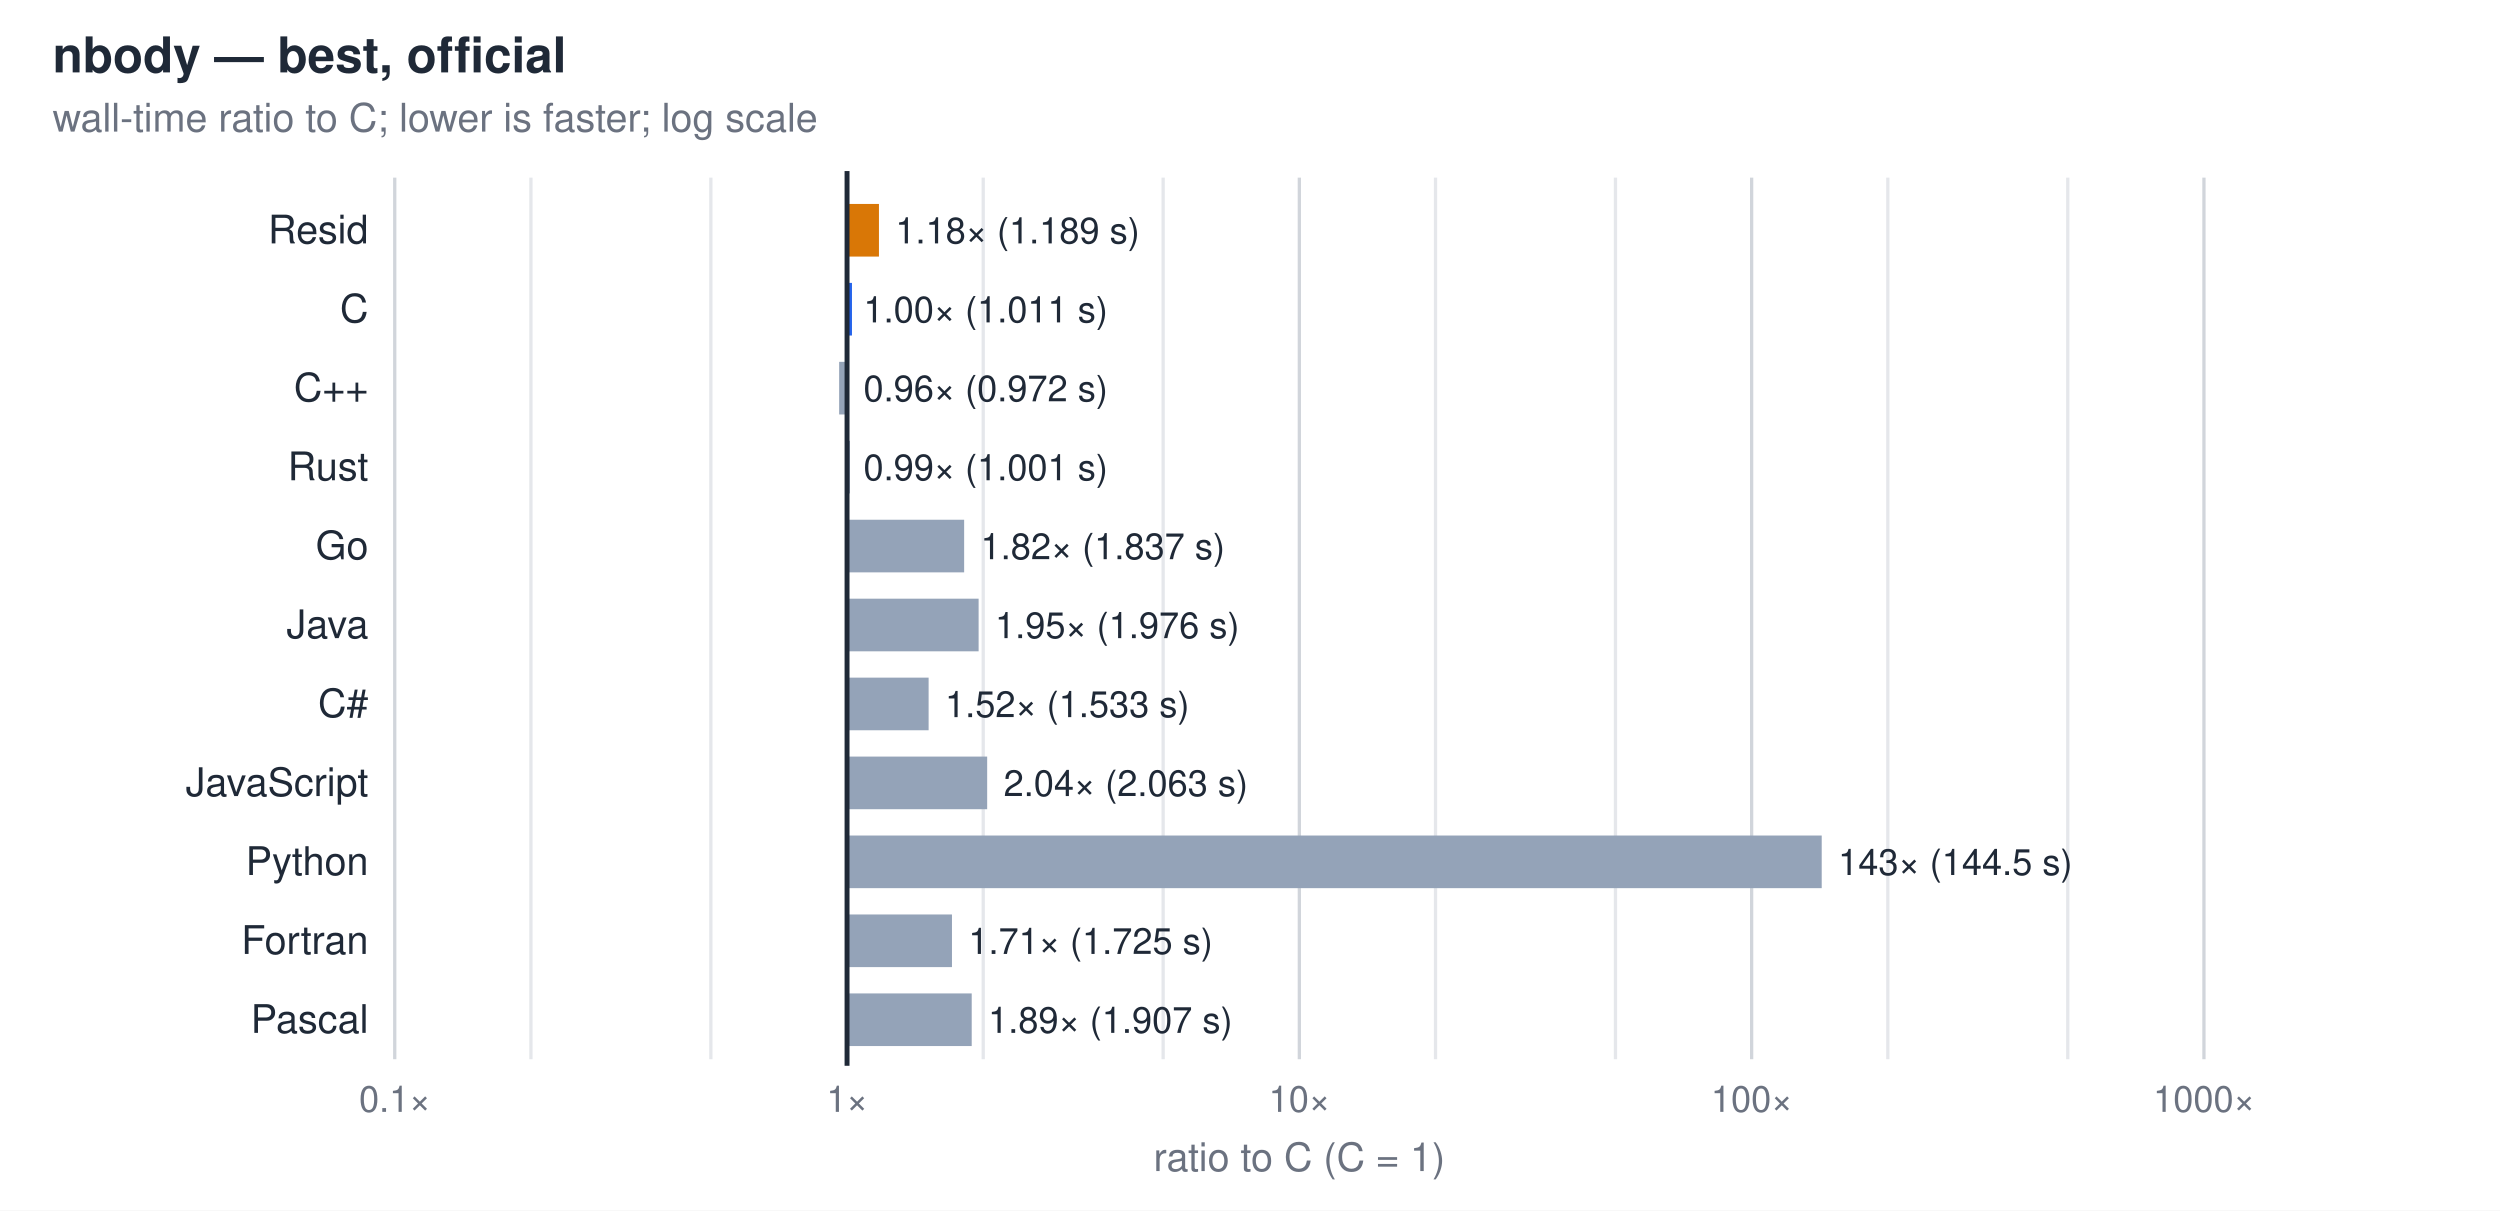
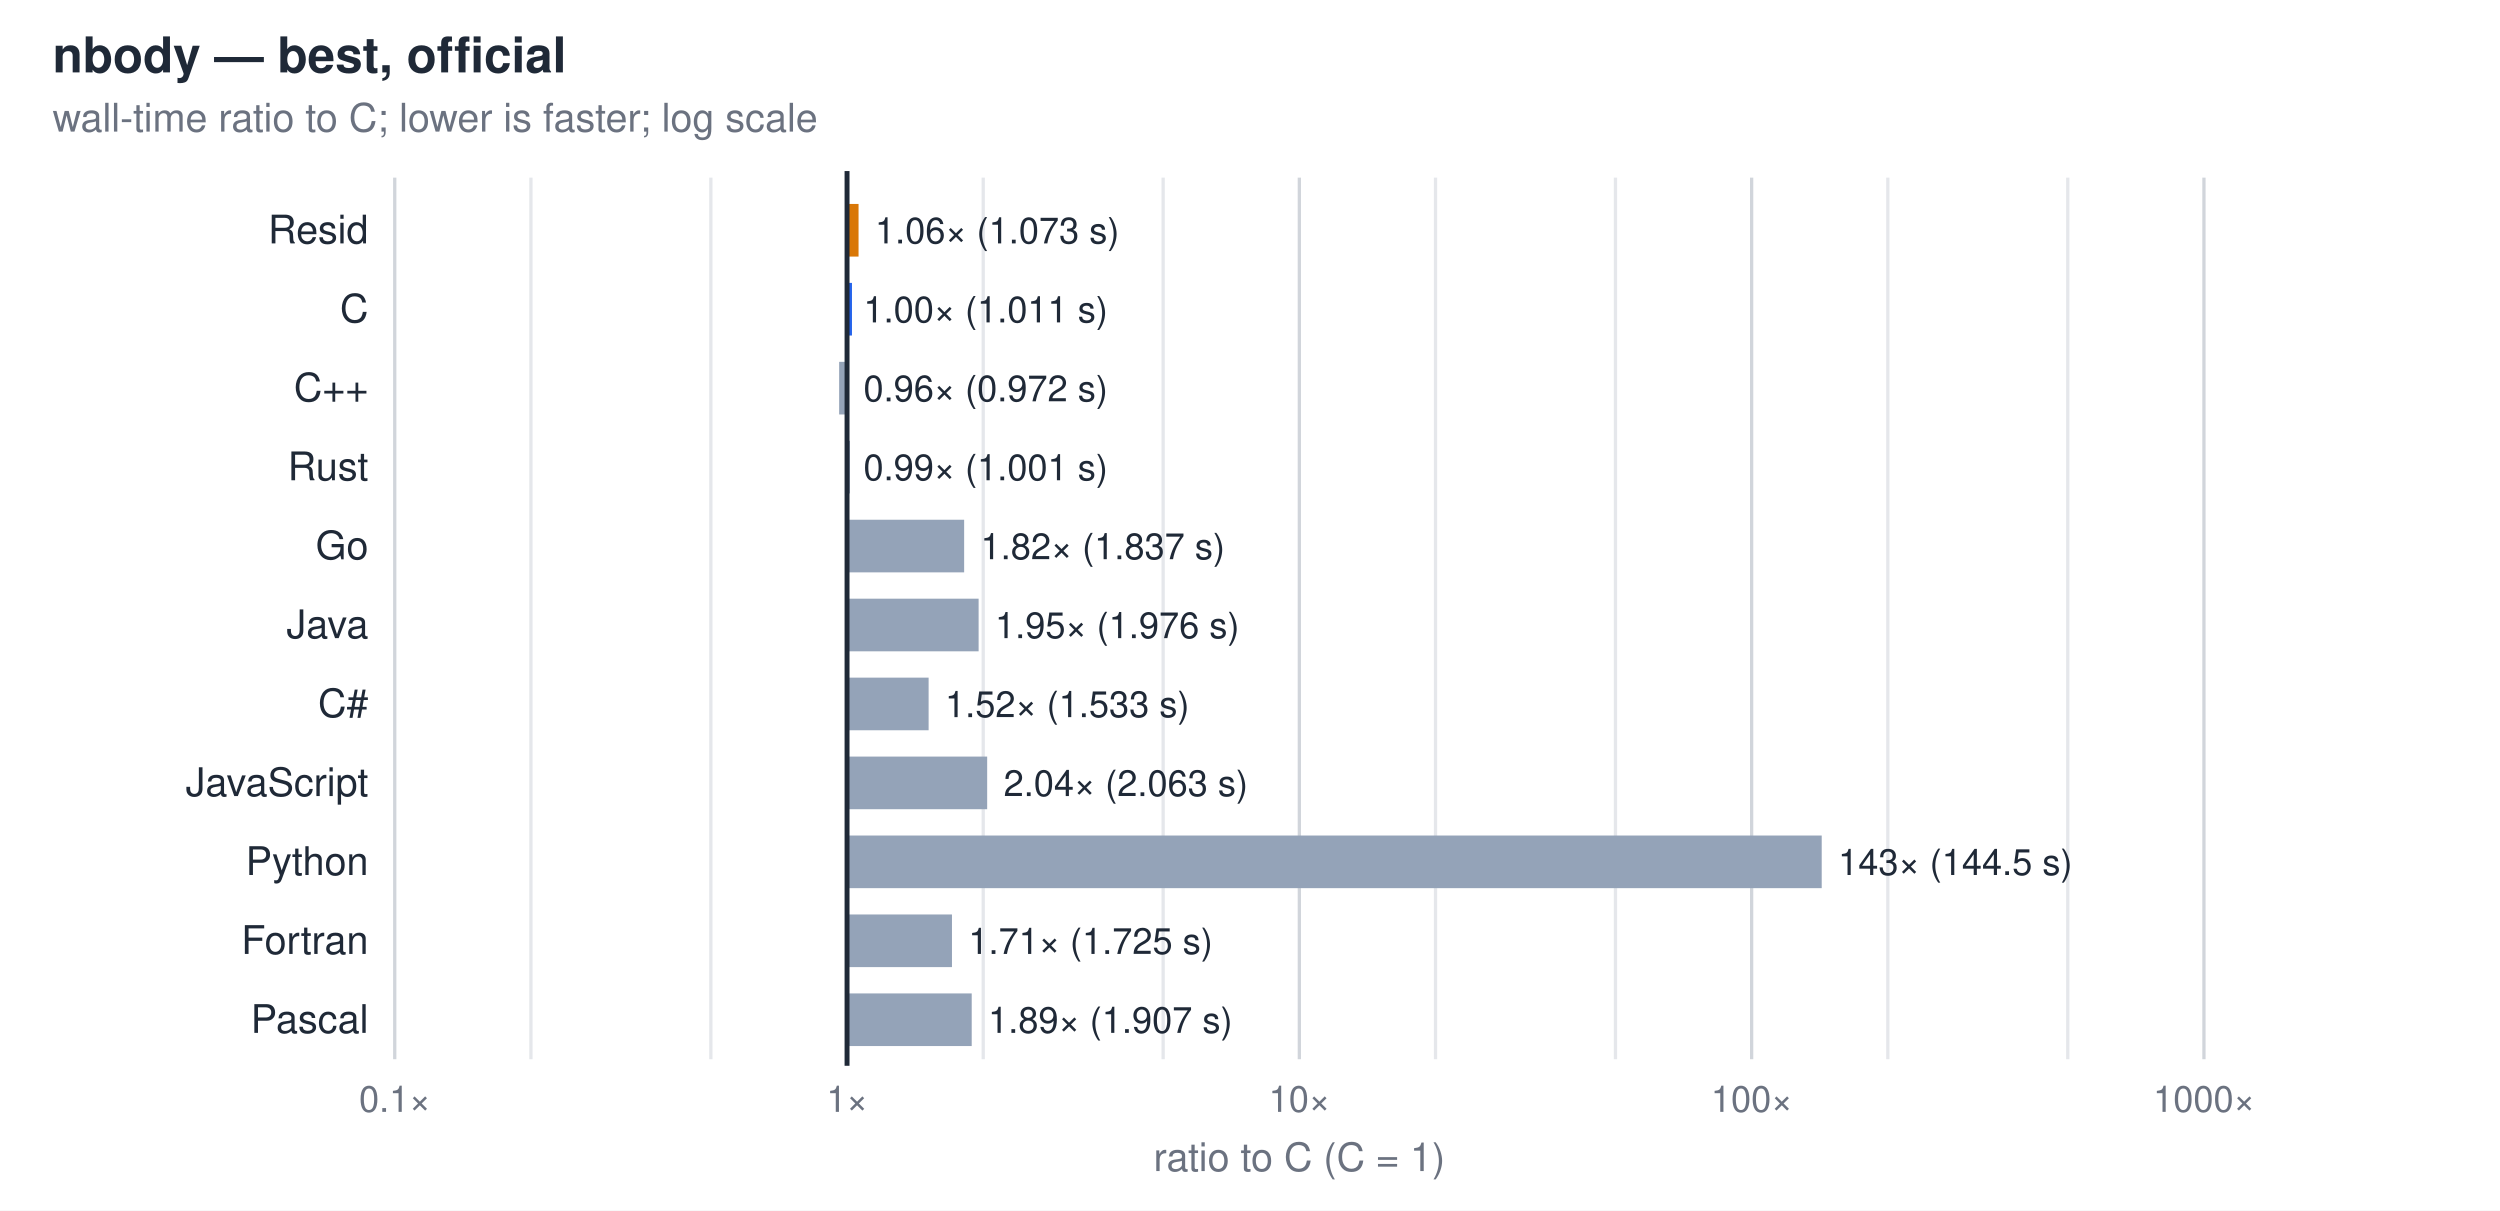
<svg xmlns="http://www.w3.org/2000/svg" width="760" height="368" viewBox="0 0 760 368" font-family="Helvetica, Arial, sans-serif" font-size="12">
  <rect x="0" y="0" width="760" height="368" fill="#ffffff" />
  <text x="16" y="22" font-size="15" font-weight="bold" fill="#1f2937">nbody — best, official</text>
  <text x="16" y="40" fill="#6b7280">wall-time ratio to C; lower is faster; log scale</text>
  <line x1="120.0" y1="54" x2="120.0" y2="322" stroke="#d1d5db" stroke-width="1" />
  <text x="120.0" y="338" text-anchor="middle" fill="#6b7280" font-size="11">0.1×</text>
  <line x1="161.4" y1="54" x2="161.4" y2="322" stroke="#e5e7eb" stroke-width="1" />
  <line x1="216.1" y1="54" x2="216.1" y2="322" stroke="#e5e7eb" stroke-width="1" />
  <line x1="257.5" y1="54" x2="257.5" y2="322" stroke="#d1d5db" stroke-width="1" />
  <text x="257.5" y="338" text-anchor="middle" fill="#6b7280" font-size="11">1×</text>
  <line x1="298.9" y1="54" x2="298.9" y2="322" stroke="#e5e7eb" stroke-width="1" />
  <line x1="353.6" y1="54" x2="353.6" y2="322" stroke="#e5e7eb" stroke-width="1" />
  <line x1="395.0" y1="54" x2="395.0" y2="322" stroke="#d1d5db" stroke-width="1" />
  <text x="395.0" y="338" text-anchor="middle" fill="#6b7280" font-size="11">10×</text>
  <line x1="436.4" y1="54" x2="436.4" y2="322" stroke="#e5e7eb" stroke-width="1" />
  <line x1="491.1" y1="54" x2="491.1" y2="322" stroke="#e5e7eb" stroke-width="1" />
  <line x1="532.5" y1="54" x2="532.5" y2="322" stroke="#d1d5db" stroke-width="1" />
  <text x="532.5" y="338" text-anchor="middle" fill="#6b7280" font-size="11">100×</text>
  <line x1="573.9" y1="54" x2="573.9" y2="322" stroke="#e5e7eb" stroke-width="1" />
  <line x1="628.6" y1="54" x2="628.6" y2="322" stroke="#e5e7eb" stroke-width="1" />
  <line x1="670.0" y1="54" x2="670.0" y2="322" stroke="#d1d5db" stroke-width="1" />
  <text x="670.0" y="338" text-anchor="middle" fill="#6b7280" font-size="11">1000×</text>
  <text x="112" y="74.0" text-anchor="end" fill="#1f2937">Resid</text>
-   <rect x="257.5" y="62" width="9.7" height="16" fill="#d97706" />
-   <text x="272.2" y="74.0" fill="#1f2937" font-size="11">1.18×  (1.189 s)</text>
+   <rect x="257.5" y="62" width="3.5" height="16" fill="#d97706" />
+   <text x="266.0" y="74.0" fill="#1f2937" font-size="11">1.06×  (1.073 s)</text>
  <text x="112" y="98.0" text-anchor="end" fill="#1f2937">C</text>
  <rect x="257.5" y="86" width="1.5" height="16" fill="#2563eb" />
  <text x="262.5" y="98.0" fill="#1f2937" font-size="11">1.00×  (1.011 s)</text>
  <text x="112" y="122.0" text-anchor="end" fill="#1f2937">C++</text>
  <rect x="255.1" y="110" width="2.4" height="16" fill="#94a3b8" />
  <text x="262.5" y="122.0" fill="#1f2937" font-size="11">0.96×  (0.972 s)</text>
  <text x="112" y="146.0" text-anchor="end" fill="#1f2937">Rust</text>
  <rect x="256.9" y="134" width="1.5" height="16" fill="#94a3b8" />
  <text x="262.5" y="146.0" fill="#1f2937" font-size="11">0.99×  (1.001 s)</text>
  <text x="112" y="170.0" text-anchor="end" fill="#1f2937">Go</text>
  <rect x="257.5" y="158" width="35.6" height="16" fill="#94a3b8" />
  <text x="298.1" y="170.0" fill="#1f2937" font-size="11">1.82×  (1.837 s)</text>
  <text x="112" y="194.0" text-anchor="end" fill="#1f2937">Java</text>
  <rect x="257.5" y="182" width="40.0" height="16" fill="#94a3b8" />
  <text x="302.5" y="194.0" fill="#1f2937" font-size="11">1.95×  (1.976 s)</text>
  <text x="112" y="218.0" text-anchor="end" fill="#1f2937">C#</text>
  <rect x="257.5" y="206" width="24.8" height="16" fill="#94a3b8" />
  <text x="287.3" y="218.0" fill="#1f2937" font-size="11">1.52×  (1.533 s)</text>
  <text x="112" y="242.0" text-anchor="end" fill="#1f2937">JavaScript</text>
  <rect x="257.5" y="230" width="42.6" height="16" fill="#94a3b8" />
  <text x="305.1" y="242.0" fill="#1f2937" font-size="11">2.04×  (2.063 s)</text>
  <text x="112" y="266.0" text-anchor="end" fill="#1f2937">Python</text>
  <rect x="257.5" y="254" width="296.3" height="16" fill="#94a3b8" />
  <text x="558.8" y="266.0" fill="#1f2937" font-size="11">143×  (144.5 s)</text>
  <text x="112" y="290.0" text-anchor="end" fill="#1f2937">Fortran</text>
  <rect x="257.5" y="278" width="31.9" height="16" fill="#94a3b8" />
  <text x="294.4" y="290.0" fill="#1f2937" font-size="11">1.71×  (1.725 s)</text>
  <text x="112" y="314.0" text-anchor="end" fill="#1f2937">Pascal</text>
  <rect x="257.5" y="302" width="37.9" height="16" fill="#94a3b8" />
  <text x="300.4" y="314.0" fill="#1f2937" font-size="11">1.89×  (1.907 s)</text>
  <line x1="257.5" y1="52" x2="257.5" y2="324" stroke="#1f2937" stroke-width="1.5" />
  <text x="395.0" y="356" text-anchor="middle" fill="#6b7280">ratio to C (C = 1)</text>
</svg>
